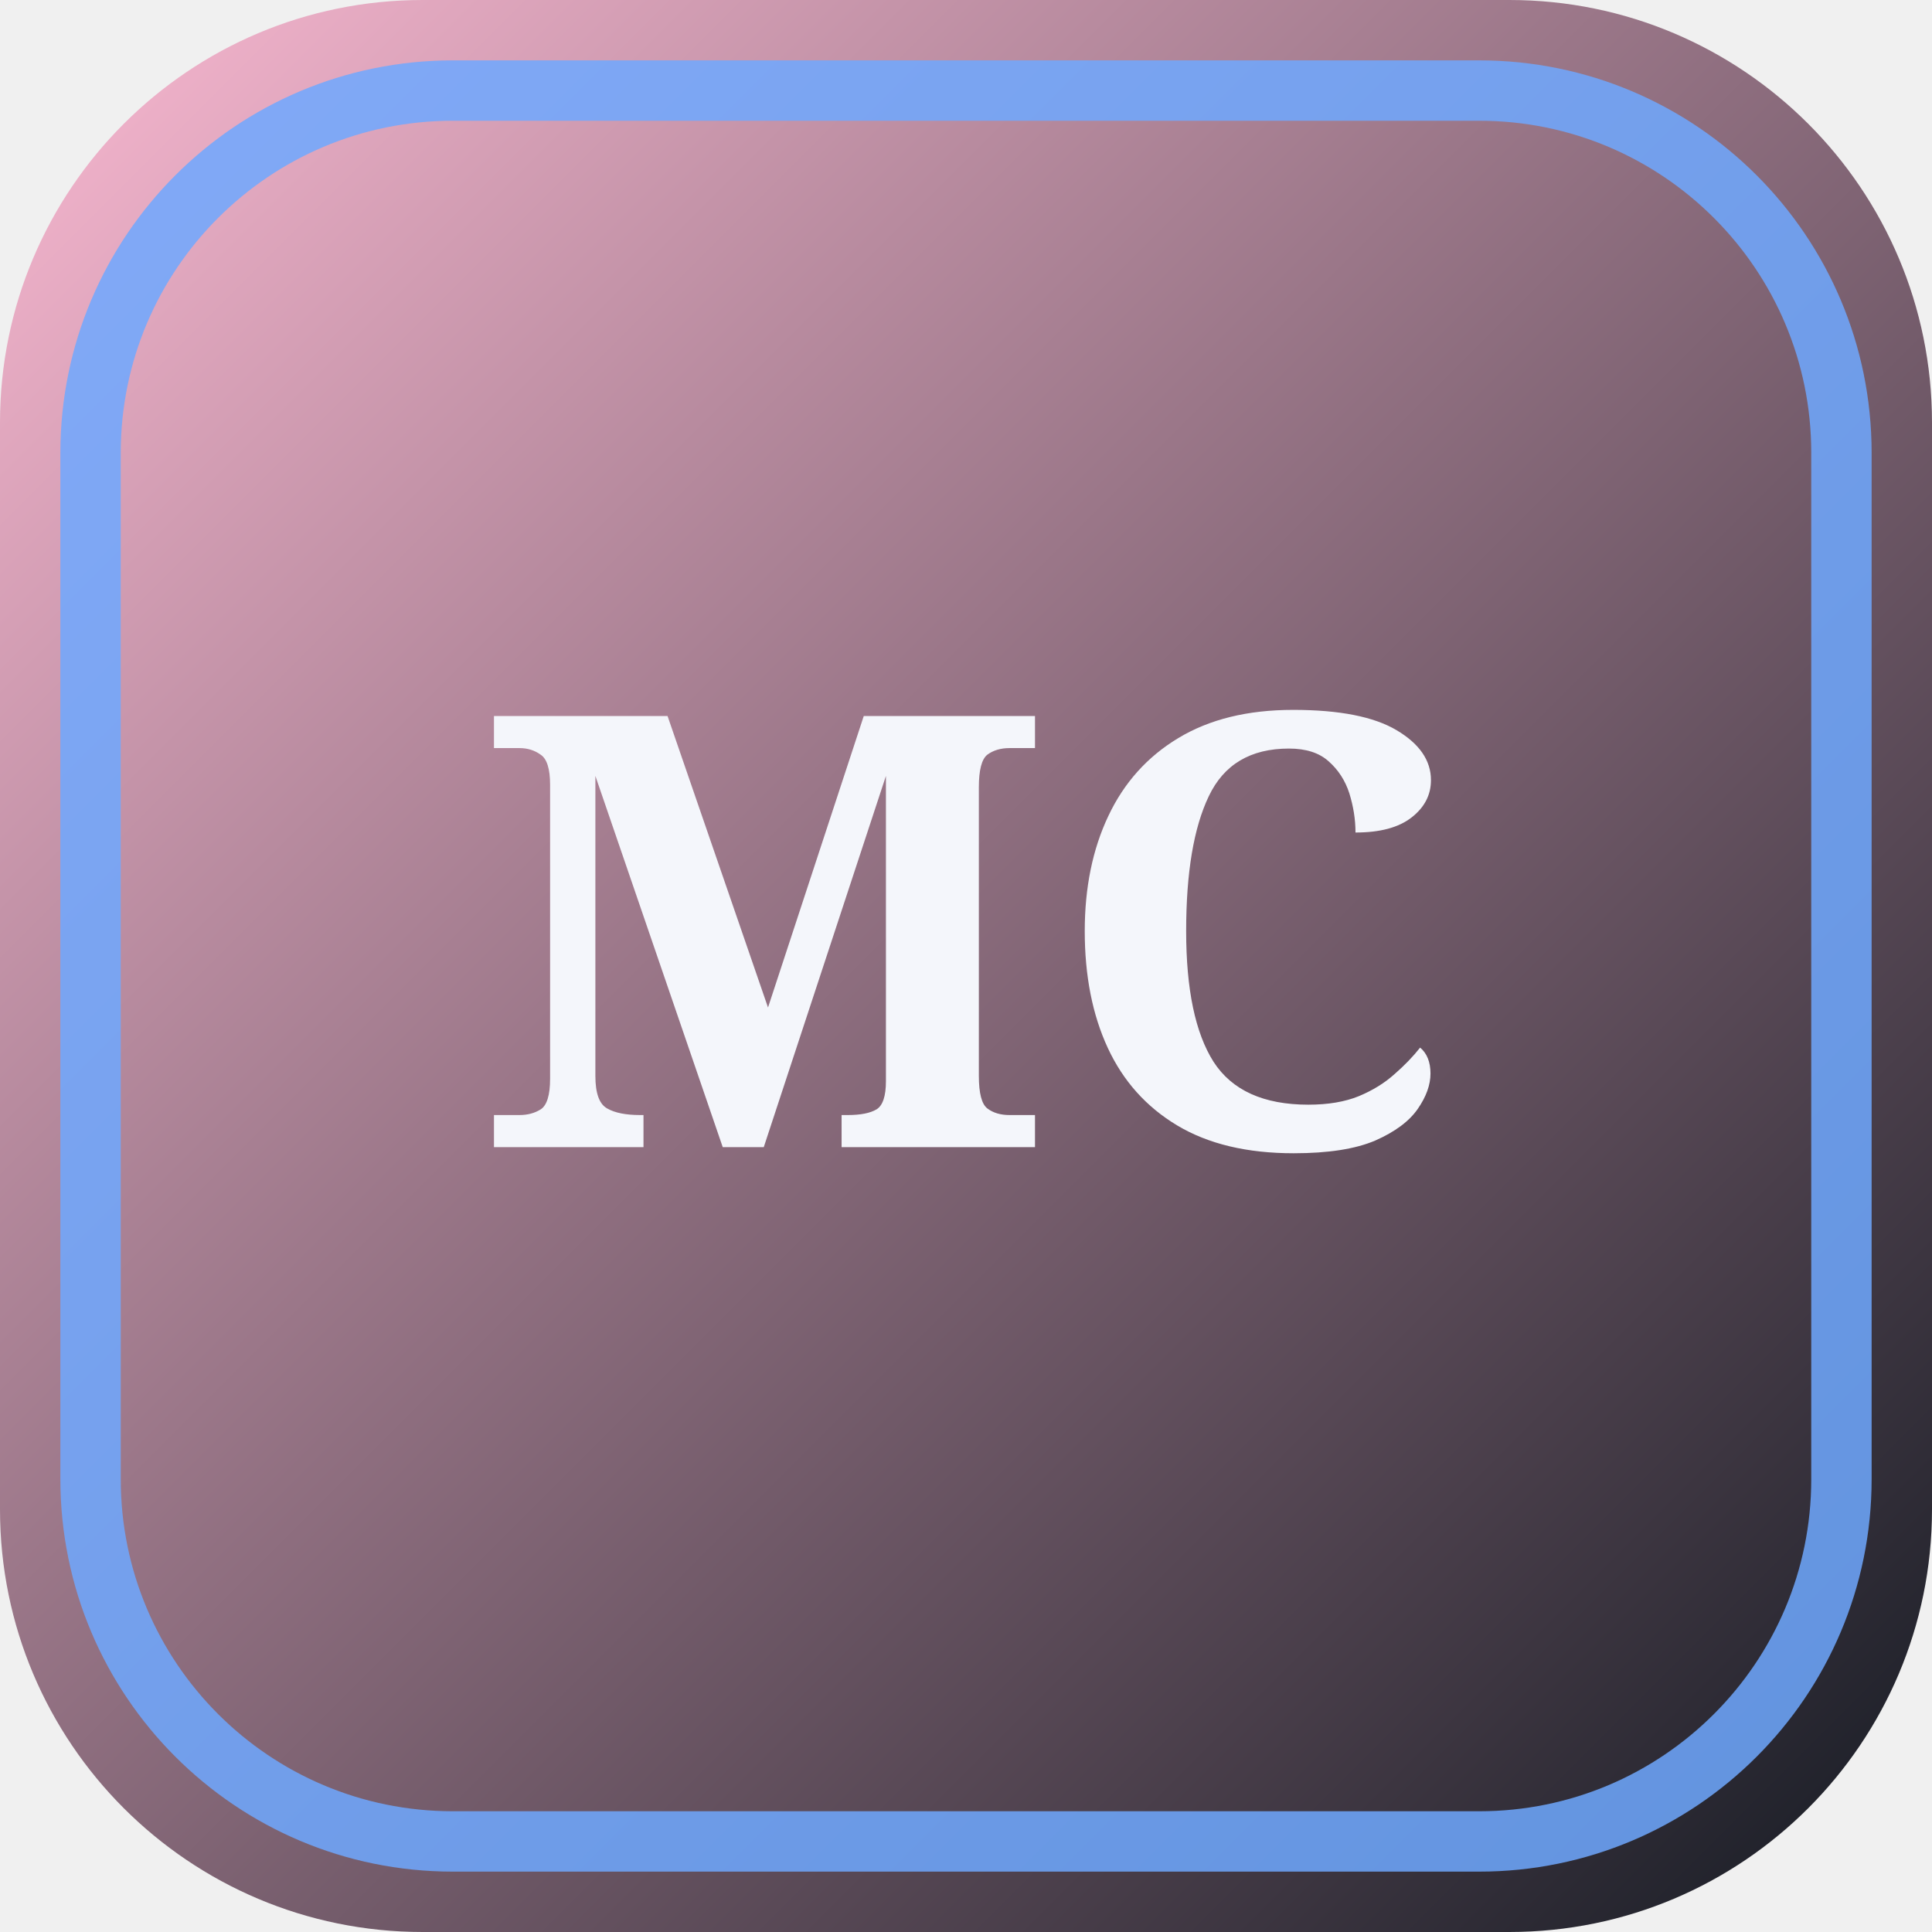
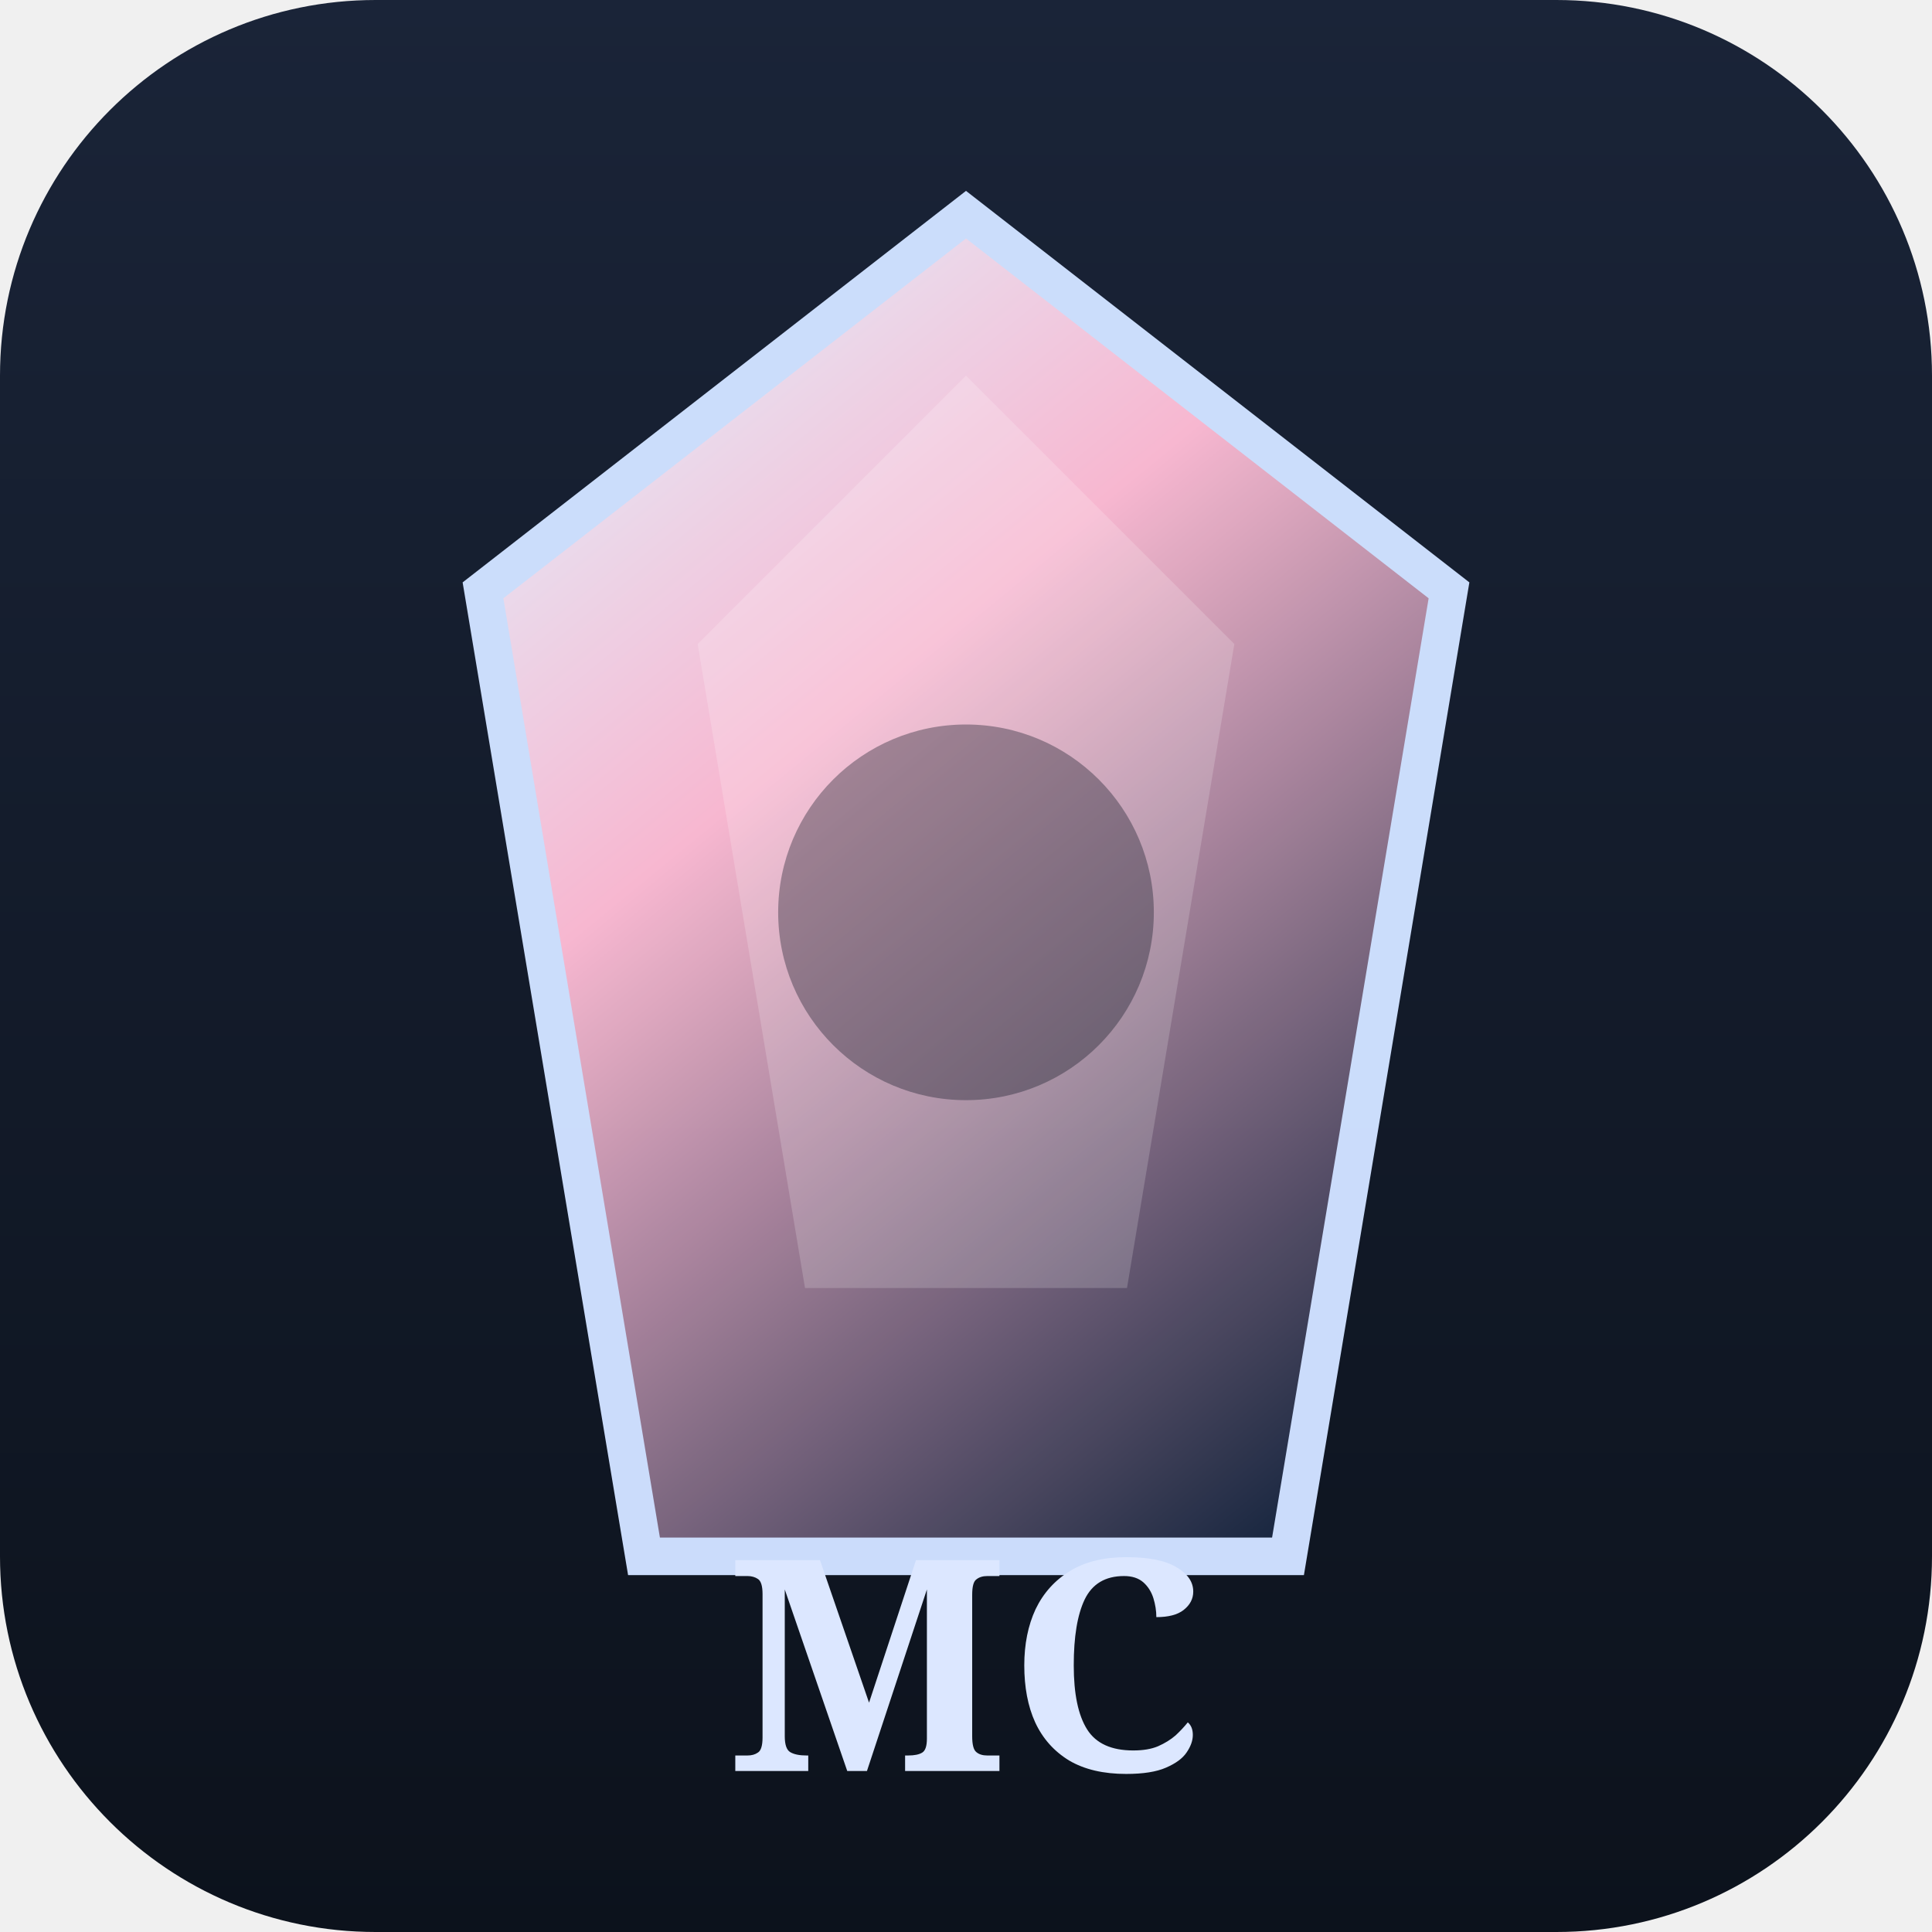
- <svg xmlns="http://www.w3.org/2000/svg" width="64" height="64" viewBox="0 0 64 64" role="img" aria-label="Metin Chciwości">
+ <svg xmlns="http://www.w3.org/2000/svg" width="72" height="72" viewBox="0 0 72 72" role="img" aria-label="Metin Chciwości">
  <defs>
-     <linearGradient id="g" x1="0" y1="0" x2="1" y2="1">
-       <stop offset="0%" stop-color="#FCBAD3" />
-       <stop offset="100%" stop-color="#121820" />
+     <linearGradient id="bgmetin1771353424136" x1="0" y1="0" x2="0" y2="1">
+       <stop offset="0%" stop-color="#1a2438" />
+       <stop offset="100%" stop-color="#0c121c" />
+     </linearGradient>
+     <linearGradient id="stmetin1771353424136" x1="0.2" y1="0" x2="0.8" y2="1">
+       <stop offset="0%" stop-color="#e8f0ff" />
+       <stop offset="35%" stop-color="#FCBAD3" />
+       <stop offset="100%" stop-color="#1a2840" />
    </linearGradient>
  </defs>
-   <rect width="64" height="64" rx="14" fill="url(#g)" />
-   <rect x="3" y="3" width="58" height="58" rx="12" fill="none" stroke="#6ea8ff" stroke-width="2" opacity="0.85" />
-   <text x="32" y="38" text-anchor="middle" font-family="Georgia, serif" font-size="20" font-weight="600" fill="#f4f6fb">MC</text>
+   <rect width="72" height="72" rx="14" fill="url(#bgmetin1771353424136)" />
+   <polygon points="36,8 54,22 48,58 24,58 18,22" fill="url(#stmetin1771353424136)" stroke="#cfe0ff" stroke-width="1.4" opacity="0.98" />
+   <polygon points="36,14 46,24 42,48 30,48 26,24" fill="#ffffff" opacity="0.18" />
+   <circle cx="36" cy="34" r="7" fill="#0b1220" opacity="0.35" />
+   <text x="36" y="66" text-anchor="middle" font-family="Georgia, serif" font-size="11" font-weight="700" fill="#dce7ff">MC</text>
</svg>
